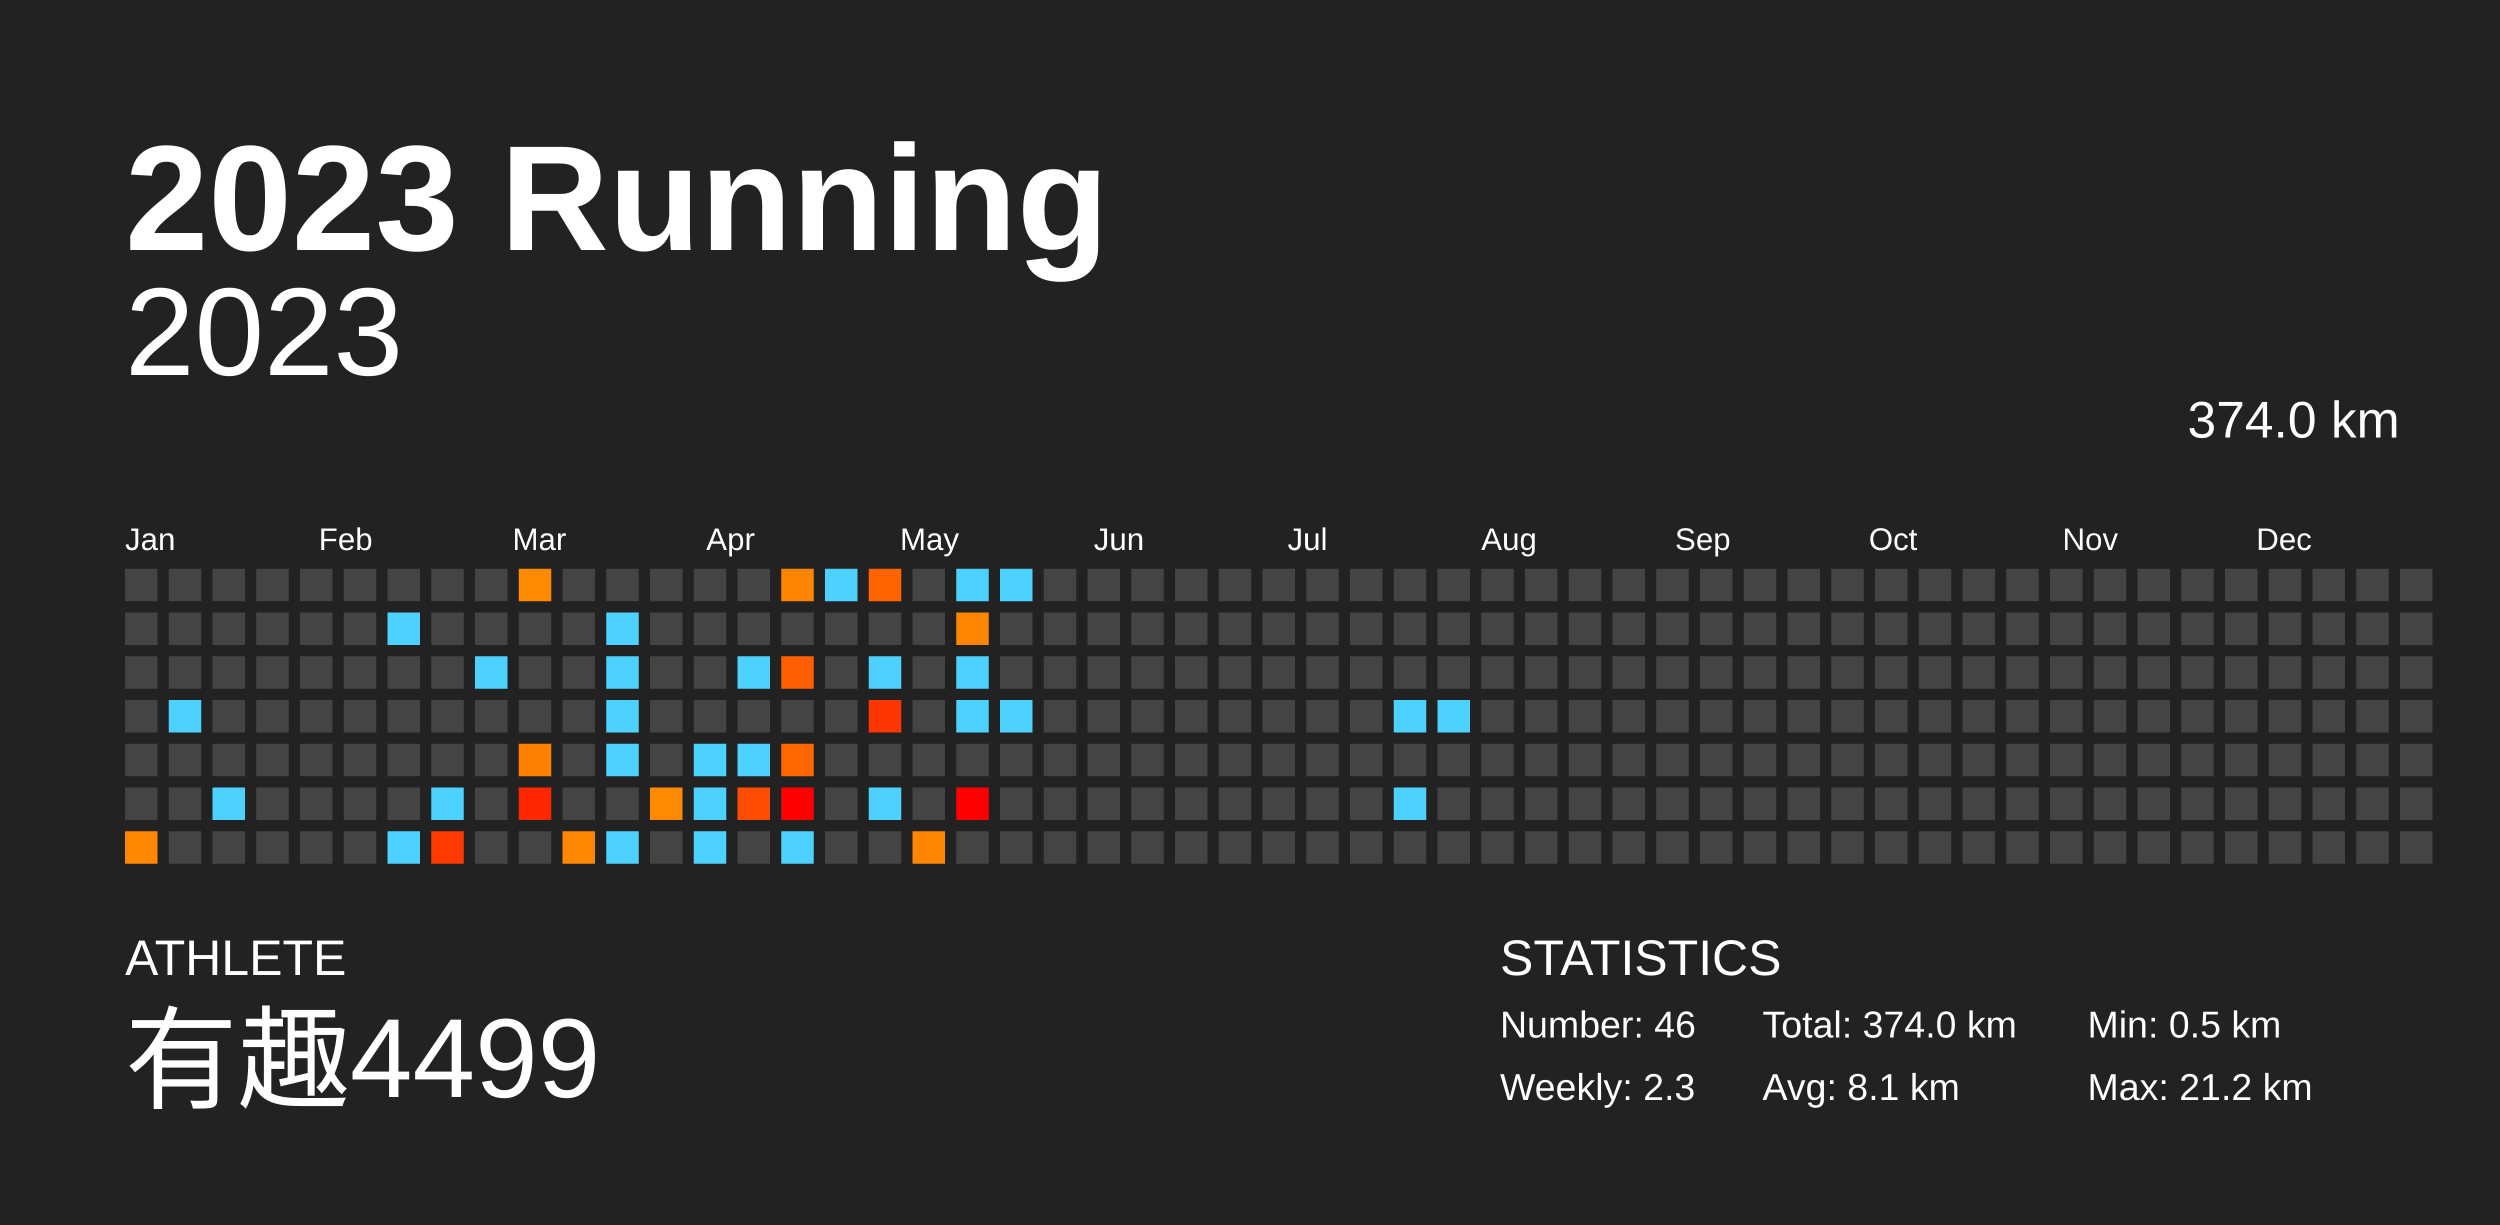
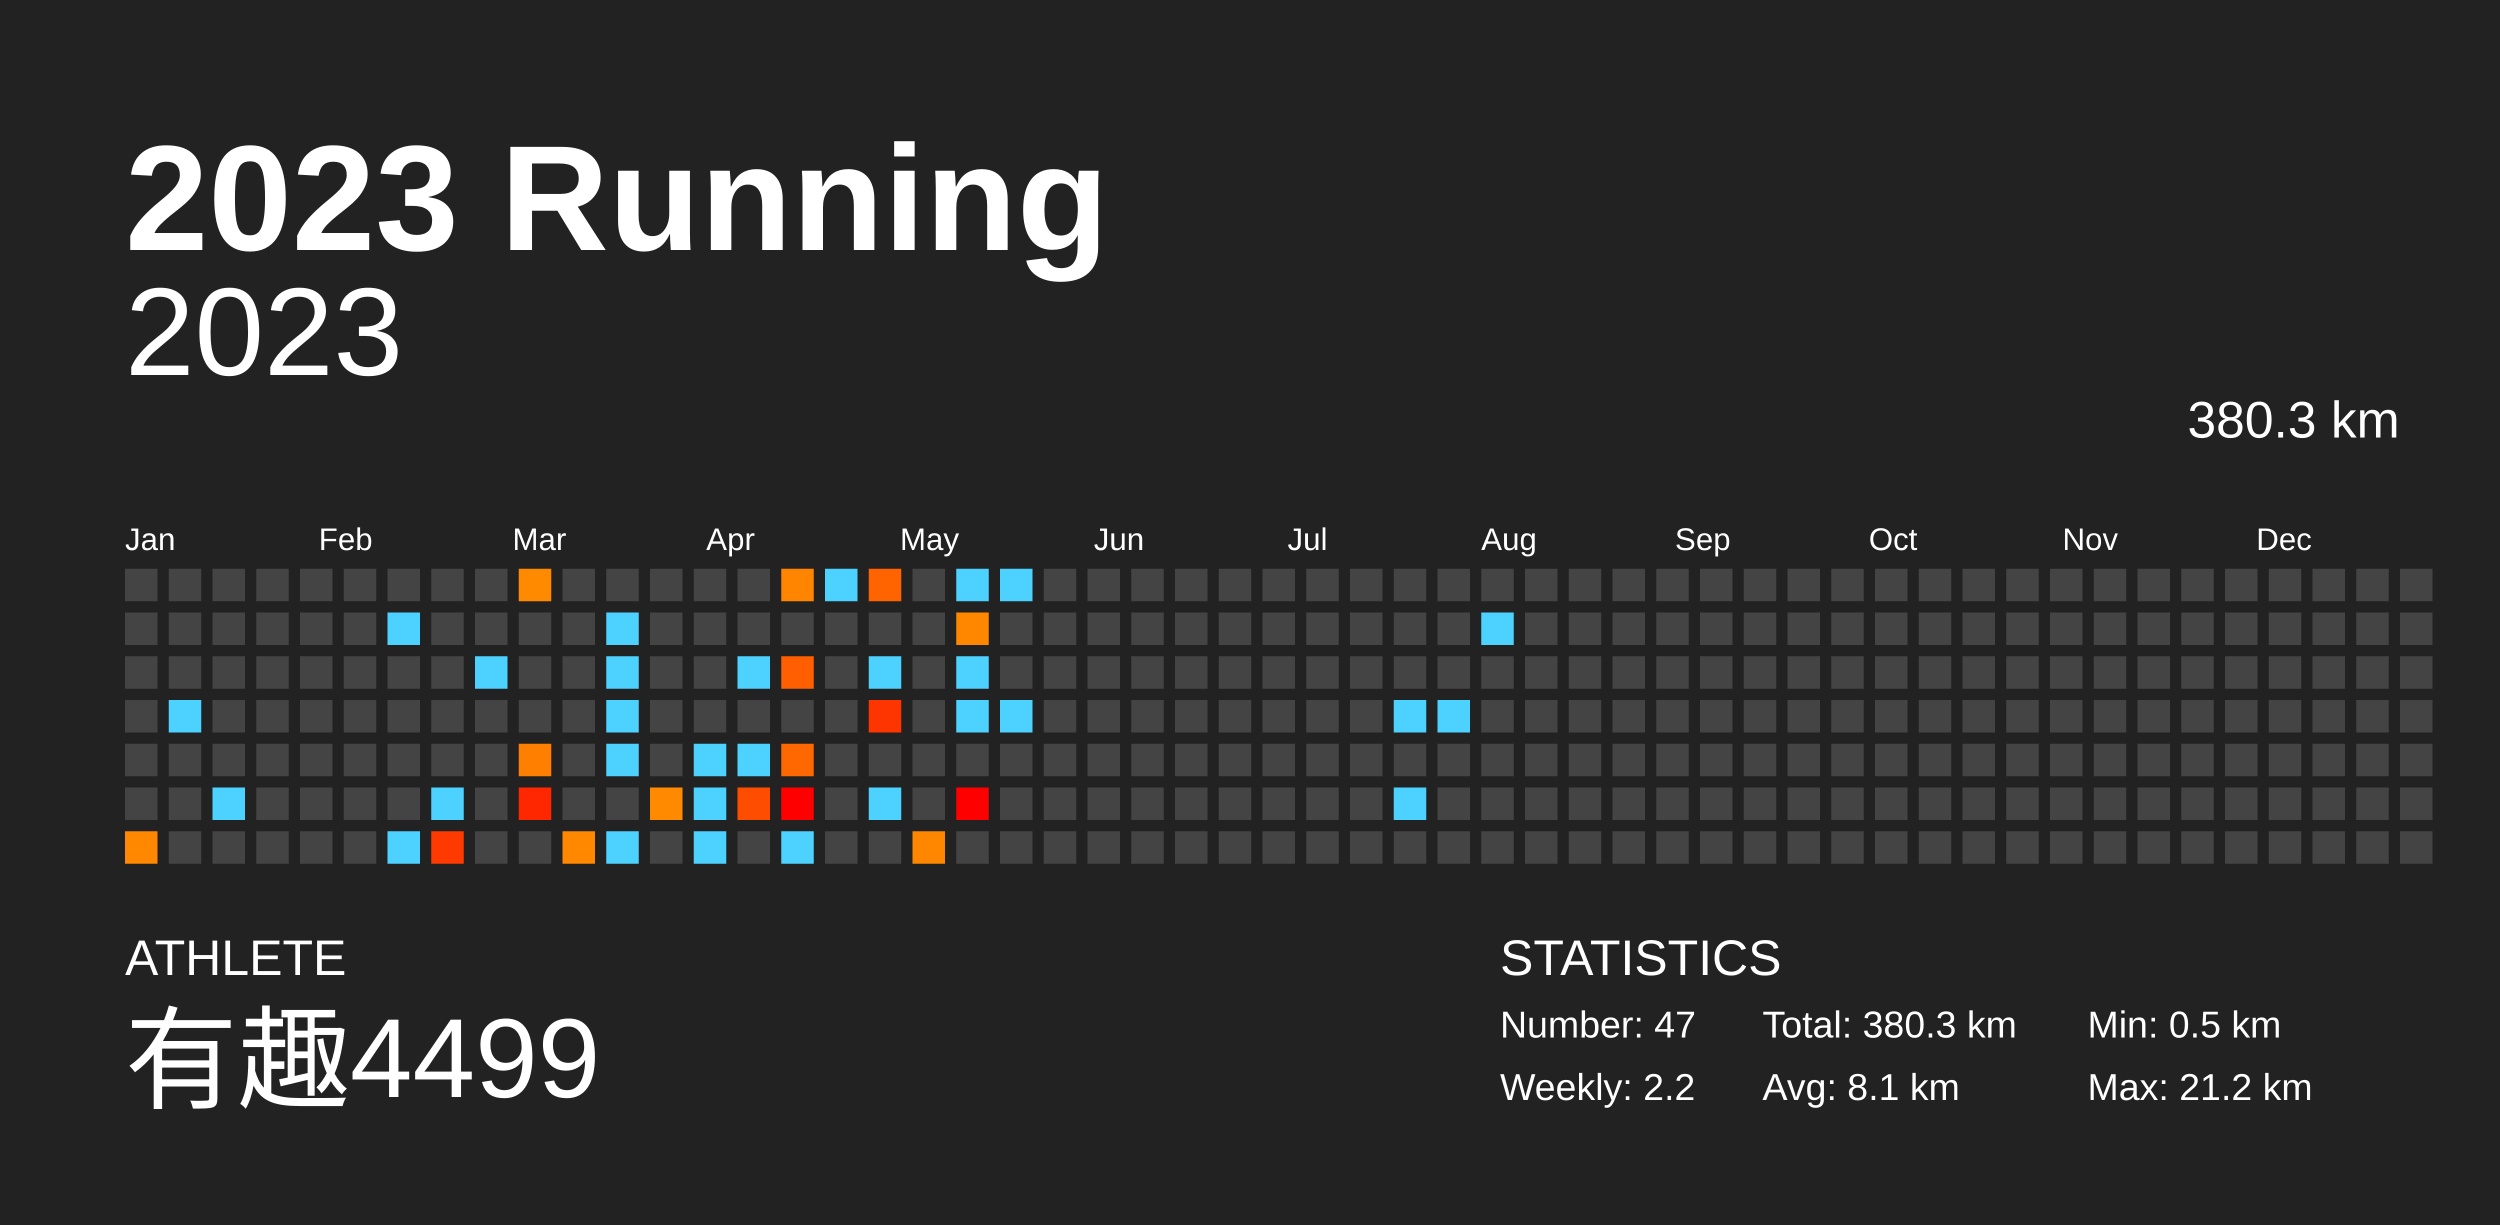
<svg xmlns="http://www.w3.org/2000/svg" baseProfile="full" height="98mm" version="1.1" viewBox="0,0,200,98" width="200mm">
  <defs />
  <rect fill="#222222" height="98" width="200" x="0" y="0" />
  <text fill="#FFFFFF" style="font-size:12px; font-family:Arial; font-weight:bold;" x="10" y="20">2023 Running</text>
  <text fill="#FFFFFF" style="font-size:4px; font-family:Arial" x="10" y="78">ATHLETE</text>
  <text fill="#FFFFFF" style="font-size:9px; font-family:Arial" x="10" y="88">有趣4499</text>
  <text fill="#FFFFFF" style="font-size:4px; font-family:Arial" x="120" y="78">STATISTICS</text>
-   <text fill="#FFFFFF" style="font-size:3px; font-family:Arial" x="120" y="83">Number: 46</text>
-   <text fill="#FFFFFF" style="font-size:3px; font-family:Arial" x="120" y="88">Weekly: 2.3</text>
-   <text fill="#FFFFFF" style="font-size:3px; font-family:Arial" x="141" y="83">Total: 374.0 km</text>
+   <text fill="#FFFFFF" style="font-size:3px; font-family:Arial" x="120" y="83">Number: 47</text>
+   <text fill="#FFFFFF" style="font-size:3px; font-family:Arial" x="120" y="88">Weekly: 2.2</text>
+   <text fill="#FFFFFF" style="font-size:3px; font-family:Arial" x="141" y="83">Total: 380.3 km</text>
  <text fill="#FFFFFF" style="font-size:3px; font-family:Arial" x="141" y="88">Avg: 8.1 km</text>
  <text fill="#FFFFFF" style="font-size:3px; font-family:Arial" x="167" y="83">Min: 0.5 km</text>
  <text fill="#FFFFFF" style="font-size:3px; font-family:Arial" x="167" y="88">Max: 21.2 km</text>
  <text alignment-baseline="hanging" fill="#FFFFFF" style="font-size:10.0px; font-family:Arial;" x="10" y="30">2023</text>
-   <text alignment-baseline="hanging" fill="#FFFFFF" style="font-size:4.125px; font-family:Arial;" x="175" y="35">374.0 km</text>
+   <text alignment-baseline="hanging" fill="#FFFFFF" style="font-size:4.125px; font-family:Arial;" x="175" y="35">380.3 km</text>
  <text fill="#FFFFFF" style="font-size:2.5px; font-family:Arial" x="10.0" y="44">Jan</text>
  <text fill="#FFFFFF" style="font-size:2.5px; font-family:Arial" x="25.5" y="44">Feb</text>
  <text fill="#FFFFFF" style="font-size:2.5px; font-family:Arial" x="41.0" y="44">Mar</text>
  <text fill="#FFFFFF" style="font-size:2.5px; font-family:Arial" x="56.5" y="44">Apr</text>
  <text fill="#FFFFFF" style="font-size:2.5px; font-family:Arial" x="72.0" y="44">May</text>
  <text fill="#FFFFFF" style="font-size:2.5px; font-family:Arial" x="87.5" y="44">Jun</text>
  <text fill="#FFFFFF" style="font-size:2.5px; font-family:Arial" x="103.0" y="44">Jul</text>
  <text fill="#FFFFFF" style="font-size:2.5px; font-family:Arial" x="118.5" y="44">Aug</text>
  <text fill="#FFFFFF" style="font-size:2.5px; font-family:Arial" x="134.0" y="44">Sep</text>
  <text fill="#FFFFFF" style="font-size:2.5px; font-family:Arial" x="149.5" y="44">Oct</text>
  <text fill="#FFFFFF" style="font-size:2.5px; font-family:Arial" x="165.0" y="44">Nov</text>
  <text fill="#FFFFFF" style="font-size:2.5px; font-family:Arial" x="180.5" y="44">Dec</text>
  <rect fill="#444444" height="2.6" width="2.6" x="10.0" y="45.5" />
  <rect fill="#444444" height="2.6" width="2.6" x="10.0" y="49.0" />
  <rect fill="#444444" height="2.6" width="2.6" x="10.0" y="52.5" />
  <rect fill="#444444" height="2.6" width="2.6" x="10.0" y="56.0" />
  <rect fill="#444444" height="2.6" width="2.6" x="10.0" y="59.5" />
  <rect fill="#444444" height="2.6" width="2.6" x="10.0" y="63.0" />
  <rect fill="#ff8800" height="2.6" width="2.6" x="10.0" y="66.5" />
  <rect fill="#444444" height="2.6" width="2.6" x="13.5" y="45.5" />
  <rect fill="#444444" height="2.6" width="2.6" x="13.5" y="49.0" />
  <rect fill="#444444" height="2.6" width="2.6" x="13.5" y="52.5" />
  <rect fill="#4dd2ff" height="2.6" width="2.6" x="13.5" y="56.0" />
  <rect fill="#444444" height="2.6" width="2.6" x="13.5" y="59.5" />
  <rect fill="#444444" height="2.6" width="2.6" x="13.5" y="63.0" />
  <rect fill="#444444" height="2.6" width="2.6" x="13.5" y="66.5" />
  <rect fill="#444444" height="2.6" width="2.6" x="17.0" y="45.5" />
  <rect fill="#444444" height="2.6" width="2.6" x="17.0" y="49.0" />
  <rect fill="#444444" height="2.6" width="2.6" x="17.0" y="52.5" />
  <rect fill="#444444" height="2.6" width="2.6" x="17.0" y="56.0" />
  <rect fill="#444444" height="2.6" width="2.6" x="17.0" y="59.5" />
  <rect fill="#4dd2ff" height="2.6" width="2.6" x="17.0" y="63.0" />
  <rect fill="#444444" height="2.6" width="2.6" x="17.0" y="66.5" />
  <rect fill="#444444" height="2.6" width="2.6" x="20.5" y="45.5" />
  <rect fill="#444444" height="2.6" width="2.6" x="20.5" y="49.0" />
  <rect fill="#444444" height="2.6" width="2.6" x="20.5" y="52.5" />
  <rect fill="#444444" height="2.6" width="2.6" x="20.5" y="56.0" />
  <rect fill="#444444" height="2.6" width="2.6" x="20.5" y="59.5" />
  <rect fill="#444444" height="2.6" width="2.6" x="20.5" y="63.0" />
  <rect fill="#444444" height="2.6" width="2.6" x="20.5" y="66.5" />
  <rect fill="#444444" height="2.6" width="2.6" x="24.0" y="45.5" />
  <rect fill="#444444" height="2.6" width="2.6" x="24.0" y="49.0" />
  <rect fill="#444444" height="2.6" width="2.6" x="24.0" y="52.5" />
  <rect fill="#444444" height="2.6" width="2.6" x="24.0" y="56.0" />
  <rect fill="#444444" height="2.6" width="2.6" x="24.0" y="59.5" />
  <rect fill="#444444" height="2.6" width="2.6" x="24.0" y="63.0" />
  <rect fill="#444444" height="2.6" width="2.6" x="24.0" y="66.5" />
  <rect fill="#444444" height="2.6" width="2.6" x="27.5" y="45.5" />
  <rect fill="#444444" height="2.6" width="2.6" x="27.5" y="49.0" />
  <rect fill="#444444" height="2.6" width="2.6" x="27.5" y="52.5" />
  <rect fill="#444444" height="2.6" width="2.6" x="27.5" y="56.0" />
  <rect fill="#444444" height="2.6" width="2.6" x="27.5" y="59.5" />
  <rect fill="#444444" height="2.6" width="2.6" x="27.5" y="63.0" />
  <rect fill="#444444" height="2.6" width="2.6" x="27.5" y="66.5" />
  <rect fill="#444444" height="2.6" width="2.6" x="31.0" y="45.5" />
  <rect fill="#4dd2ff" height="2.6" width="2.6" x="31.0" y="49.0" />
  <rect fill="#444444" height="2.6" width="2.6" x="31.0" y="52.5" />
  <rect fill="#444444" height="2.6" width="2.6" x="31.0" y="56.0" />
  <rect fill="#444444" height="2.6" width="2.6" x="31.0" y="59.5" />
  <rect fill="#444444" height="2.6" width="2.6" x="31.0" y="63.0" />
  <rect fill="#4dd2ff" height="2.6" width="2.6" x="31.0" y="66.5" />
  <rect fill="#444444" height="2.6" width="2.6" x="34.5" y="45.5" />
  <rect fill="#444444" height="2.6" width="2.6" x="34.5" y="49.0" />
  <rect fill="#444444" height="2.6" width="2.6" x="34.5" y="52.5" />
  <rect fill="#444444" height="2.6" width="2.6" x="34.5" y="56.0" />
  <rect fill="#444444" height="2.6" width="2.6" x="34.5" y="59.5" />
  <rect fill="#4dd2ff" height="2.6" width="2.6" x="34.5" y="63.0" />
  <rect fill="#ff3a00" height="2.6" width="2.6" x="34.5" y="66.5" />
  <rect fill="#444444" height="2.6" width="2.6" x="38.0" y="45.5" />
  <rect fill="#444444" height="2.6" width="2.6" x="38.0" y="49.0" />
  <rect fill="#4dd2ff" height="2.6" width="2.6" x="38.0" y="52.5" />
  <rect fill="#444444" height="2.6" width="2.6" x="38.0" y="56.0" />
  <rect fill="#444444" height="2.6" width="2.6" x="38.0" y="59.5" />
  <rect fill="#444444" height="2.6" width="2.6" x="38.0" y="63.0" />
  <rect fill="#444444" height="2.6" width="2.6" x="38.0" y="66.5" />
  <rect fill="#ff8a00" height="2.6" width="2.6" x="41.5" y="45.5" />
  <rect fill="#444444" height="2.6" width="2.6" x="41.5" y="49.0" />
  <rect fill="#444444" height="2.6" width="2.6" x="41.5" y="52.5" />
  <rect fill="#444444" height="2.6" width="2.6" x="41.5" y="56.0" />
  <rect fill="#ff7f00" height="2.6" width="2.6" x="41.5" y="59.5" />
  <rect fill="#ff2700" height="2.6" width="2.6" x="41.5" y="63.0" />
  <rect fill="#444444" height="2.6" width="2.6" x="41.5" y="66.5" />
  <rect fill="#444444" height="2.6" width="2.6" x="45.0" y="45.5" />
  <rect fill="#444444" height="2.6" width="2.6" x="45.0" y="49.0" />
  <rect fill="#444444" height="2.6" width="2.6" x="45.0" y="52.5" />
  <rect fill="#444444" height="2.6" width="2.6" x="45.0" y="56.0" />
  <rect fill="#444444" height="2.6" width="2.6" x="45.0" y="59.5" />
  <rect fill="#444444" height="2.6" width="2.6" x="45.0" y="63.0" />
  <rect fill="#ff8800" height="2.6" width="2.6" x="45.0" y="66.5" />
  <rect fill="#444444" height="2.6" width="2.6" x="48.5" y="45.5" />
  <rect fill="#4dd2ff" height="2.6" width="2.6" x="48.5" y="49.0" />
  <rect fill="#4dd2ff" height="2.6" width="2.6" x="48.5" y="52.5" />
  <rect fill="#4dd2ff" height="2.6" width="2.6" x="48.5" y="56.0" />
  <rect fill="#4dd2ff" height="2.6" width="2.6" x="48.5" y="59.5" />
  <rect fill="#444444" height="2.6" width="2.6" x="48.5" y="63.0" />
  <rect fill="#4dd2ff" height="2.6" width="2.6" x="48.5" y="66.5" />
  <rect fill="#444444" height="2.6" width="2.6" x="52.0" y="45.5" />
  <rect fill="#444444" height="2.6" width="2.6" x="52.0" y="49.0" />
  <rect fill="#444444" height="2.6" width="2.6" x="52.0" y="52.5" />
  <rect fill="#444444" height="2.6" width="2.6" x="52.0" y="56.0" />
  <rect fill="#444444" height="2.6" width="2.6" x="52.0" y="59.5" />
  <rect fill="#ff8a00" height="2.6" width="2.6" x="52.0" y="63.0" />
  <rect fill="#444444" height="2.6" width="2.6" x="52.0" y="66.5" />
  <rect fill="#444444" height="2.6" width="2.6" x="55.5" y="45.5" />
  <rect fill="#444444" height="2.6" width="2.6" x="55.5" y="49.0" />
  <rect fill="#444444" height="2.6" width="2.6" x="55.5" y="52.5" />
  <rect fill="#444444" height="2.6" width="2.6" x="55.5" y="56.0" />
  <rect fill="#4dd2ff" height="2.6" width="2.6" x="55.5" y="59.5" />
  <rect fill="#4dd2ff" height="2.6" width="2.6" x="55.5" y="63.0" />
  <rect fill="#4dd2ff" height="2.6" width="2.6" x="55.5" y="66.5" />
  <rect fill="#444444" height="2.6" width="2.6" x="59.0" y="45.5" />
  <rect fill="#444444" height="2.6" width="2.6" x="59.0" y="49.0" />
  <rect fill="#4dd2ff" height="2.6" width="2.6" x="59.0" y="52.5" />
  <rect fill="#444444" height="2.6" width="2.6" x="59.0" y="56.0" />
  <rect fill="#4dd2ff" height="2.6" width="2.6" x="59.0" y="59.5" />
  <rect fill="#ff4d00" height="2.6" width="2.6" x="59.0" y="63.0" />
  <rect fill="#444444" height="2.6" width="2.6" x="59.0" y="66.5" />
  <rect fill="#ff8400" height="2.6" width="2.6" x="62.5" y="45.5" />
  <rect fill="#444444" height="2.6" width="2.6" x="62.5" y="49.0" />
  <rect fill="#ff5f00" height="2.6" width="2.6" x="62.5" y="52.5" />
  <rect fill="#444444" height="2.6" width="2.6" x="62.5" y="56.0" />
  <rect fill="#ff6700" height="2.6" width="2.6" x="62.5" y="59.5" />
  <rect fill="red" height="2.6" width="2.6" x="62.5" y="63.0" />
  <rect fill="#4dd2ff" height="2.6" width="2.6" x="62.5" y="66.5" />
  <rect fill="#4dd2ff" height="2.6" width="2.6" x="66.0" y="45.5" />
  <rect fill="#444444" height="2.6" width="2.6" x="66.0" y="49.0" />
  <rect fill="#444444" height="2.6" width="2.6" x="66.0" y="52.5" />
  <rect fill="#444444" height="2.6" width="2.6" x="66.0" y="56.0" />
  <rect fill="#444444" height="2.6" width="2.6" x="66.0" y="59.5" />
  <rect fill="#444444" height="2.6" width="2.6" x="66.0" y="63.0" />
  <rect fill="#444444" height="2.6" width="2.6" x="66.0" y="66.5" />
  <rect fill="#ff6400" height="2.6" width="2.6" x="69.5" y="45.5" />
  <rect fill="#444444" height="2.6" width="2.6" x="69.5" y="49.0" />
  <rect fill="#4dd2ff" height="2.6" width="2.6" x="69.5" y="52.5" />
  <rect fill="#ff3500" height="2.6" width="2.6" x="69.5" y="56.0" />
  <rect fill="#444444" height="2.6" width="2.6" x="69.5" y="59.5" />
  <rect fill="#4dd2ff" height="2.6" width="2.6" x="69.5" y="63.0" />
  <rect fill="#444444" height="2.6" width="2.6" x="69.5" y="66.5" />
  <rect fill="#444444" height="2.6" width="2.6" x="73.0" y="45.5" />
  <rect fill="#444444" height="2.6" width="2.6" x="73.0" y="49.0" />
  <rect fill="#444444" height="2.6" width="2.6" x="73.0" y="52.5" />
  <rect fill="#444444" height="2.6" width="2.6" x="73.0" y="56.0" />
  <rect fill="#444444" height="2.6" width="2.6" x="73.0" y="59.5" />
  <rect fill="#444444" height="2.6" width="2.6" x="73.0" y="63.0" />
  <rect fill="#ff8700" height="2.6" width="2.6" x="73.0" y="66.5" />
  <rect fill="#4dd2ff" height="2.6" width="2.6" x="76.5" y="45.5" />
  <rect fill="#ff8700" height="2.6" width="2.6" x="76.5" y="49.0" />
  <rect fill="#4dd2ff" height="2.6" width="2.6" x="76.5" y="52.5" />
  <rect fill="#4dd2ff" height="2.6" width="2.6" x="76.5" y="56.0" />
  <rect fill="#444444" height="2.6" width="2.6" x="76.5" y="59.5" />
  <rect fill="red" height="2.6" width="2.6" x="76.5" y="63.0" />
  <rect fill="#444444" height="2.6" width="2.6" x="76.5" y="66.5" />
  <rect fill="#4dd2ff" height="2.6" width="2.6" x="80.0" y="45.5" />
  <rect fill="#444444" height="2.6" width="2.6" x="80.0" y="49.0" />
  <rect fill="#444444" height="2.6" width="2.6" x="80.0" y="52.5" />
  <rect fill="#4dd2ff" height="2.6" width="2.6" x="80.0" y="56.0" />
  <rect fill="#444444" height="2.6" width="2.6" x="80.0" y="59.5" />
  <rect fill="#444444" height="2.6" width="2.6" x="80.0" y="63.0" />
  <rect fill="#444444" height="2.6" width="2.6" x="80.0" y="66.5" />
  <rect fill="#444444" height="2.6" width="2.6" x="83.5" y="45.5" />
  <rect fill="#444444" height="2.6" width="2.6" x="83.5" y="49.0" />
  <rect fill="#444444" height="2.6" width="2.6" x="83.5" y="52.5" />
  <rect fill="#444444" height="2.6" width="2.6" x="83.5" y="56.0" />
  <rect fill="#444444" height="2.6" width="2.6" x="83.5" y="59.5" />
  <rect fill="#444444" height="2.6" width="2.6" x="83.5" y="63.0" />
  <rect fill="#444444" height="2.6" width="2.6" x="83.5" y="66.5" />
  <rect fill="#444444" height="2.6" width="2.6" x="87.0" y="45.5" />
  <rect fill="#444444" height="2.6" width="2.6" x="87.0" y="49.0" />
  <rect fill="#444444" height="2.6" width="2.6" x="87.0" y="52.5" />
  <rect fill="#444444" height="2.6" width="2.6" x="87.0" y="56.0" />
  <rect fill="#444444" height="2.6" width="2.6" x="87.0" y="59.5" />
  <rect fill="#444444" height="2.6" width="2.6" x="87.0" y="63.0" />
  <rect fill="#444444" height="2.6" width="2.6" x="87.0" y="66.5" />
  <rect fill="#444444" height="2.6" width="2.6" x="90.5" y="45.5" />
  <rect fill="#444444" height="2.6" width="2.6" x="90.5" y="49.0" />
  <rect fill="#444444" height="2.6" width="2.6" x="90.5" y="52.5" />
  <rect fill="#444444" height="2.6" width="2.6" x="90.5" y="56.0" />
  <rect fill="#444444" height="2.6" width="2.6" x="90.5" y="59.5" />
  <rect fill="#444444" height="2.6" width="2.6" x="90.5" y="63.0" />
  <rect fill="#444444" height="2.6" width="2.6" x="90.5" y="66.5" />
  <rect fill="#444444" height="2.6" width="2.6" x="94.0" y="45.5" />
  <rect fill="#444444" height="2.6" width="2.6" x="94.0" y="49.0" />
  <rect fill="#444444" height="2.6" width="2.6" x="94.0" y="52.5" />
  <rect fill="#444444" height="2.6" width="2.6" x="94.0" y="56.0" />
  <rect fill="#444444" height="2.6" width="2.6" x="94.0" y="59.5" />
  <rect fill="#444444" height="2.6" width="2.6" x="94.0" y="63.0" />
  <rect fill="#444444" height="2.6" width="2.6" x="94.0" y="66.5" />
  <rect fill="#444444" height="2.6" width="2.6" x="97.5" y="45.5" />
  <rect fill="#444444" height="2.6" width="2.6" x="97.5" y="49.0" />
  <rect fill="#444444" height="2.6" width="2.6" x="97.5" y="52.5" />
  <rect fill="#444444" height="2.6" width="2.6" x="97.5" y="56.0" />
  <rect fill="#444444" height="2.6" width="2.6" x="97.5" y="59.5" />
  <rect fill="#444444" height="2.6" width="2.6" x="97.5" y="63.0" />
  <rect fill="#444444" height="2.6" width="2.6" x="97.5" y="66.5" />
  <rect fill="#444444" height="2.6" width="2.6" x="101.0" y="45.5" />
  <rect fill="#444444" height="2.6" width="2.6" x="101.0" y="49.0" />
  <rect fill="#444444" height="2.6" width="2.6" x="101.0" y="52.5" />
  <rect fill="#444444" height="2.6" width="2.6" x="101.0" y="56.0" />
  <rect fill="#444444" height="2.6" width="2.6" x="101.0" y="59.5" />
  <rect fill="#444444" height="2.6" width="2.6" x="101.0" y="63.0" />
  <rect fill="#444444" height="2.6" width="2.6" x="101.0" y="66.5" />
  <rect fill="#444444" height="2.6" width="2.6" x="104.5" y="45.5" />
  <rect fill="#444444" height="2.6" width="2.6" x="104.5" y="49.0" />
  <rect fill="#444444" height="2.6" width="2.6" x="104.5" y="52.5" />
  <rect fill="#444444" height="2.6" width="2.6" x="104.5" y="56.0" />
  <rect fill="#444444" height="2.6" width="2.6" x="104.5" y="59.5" />
  <rect fill="#444444" height="2.6" width="2.6" x="104.5" y="63.0" />
  <rect fill="#444444" height="2.6" width="2.6" x="104.5" y="66.5" />
  <rect fill="#444444" height="2.6" width="2.6" x="108.0" y="45.5" />
  <rect fill="#444444" height="2.6" width="2.6" x="108.0" y="49.0" />
  <rect fill="#444444" height="2.6" width="2.6" x="108.0" y="52.5" />
  <rect fill="#444444" height="2.6" width="2.6" x="108.0" y="56.0" />
  <rect fill="#444444" height="2.6" width="2.6" x="108.0" y="59.5" />
  <rect fill="#444444" height="2.6" width="2.6" x="108.0" y="63.0" />
  <rect fill="#444444" height="2.6" width="2.6" x="108.0" y="66.5" />
  <rect fill="#444444" height="2.6" width="2.6" x="111.5" y="45.5" />
  <rect fill="#444444" height="2.6" width="2.6" x="111.5" y="49.0" />
  <rect fill="#444444" height="2.6" width="2.6" x="111.5" y="52.5" />
  <rect fill="#4dd2ff" height="2.6" width="2.6" x="111.5" y="56.0" />
  <rect fill="#444444" height="2.6" width="2.6" x="111.5" y="59.5" />
  <rect fill="#4dd2ff" height="2.6" width="2.6" x="111.5" y="63.0" />
  <rect fill="#444444" height="2.6" width="2.6" x="111.5" y="66.5" />
  <rect fill="#444444" height="2.6" width="2.6" x="115.0" y="45.5" />
  <rect fill="#444444" height="2.6" width="2.6" x="115.0" y="49.0" />
  <rect fill="#444444" height="2.6" width="2.6" x="115.0" y="52.5" />
  <rect fill="#4dd2ff" height="2.6" width="2.6" x="115.0" y="56.0" />
  <rect fill="#444444" height="2.6" width="2.6" x="115.0" y="59.5" />
  <rect fill="#444444" height="2.6" width="2.6" x="115.0" y="63.0" />
  <rect fill="#444444" height="2.6" width="2.6" x="115.0" y="66.5" />
  <rect fill="#444444" height="2.6" width="2.6" x="118.5" y="45.5" />
-   <rect fill="#444444" height="2.6" width="2.6" x="118.5" y="49.0" />
+   <rect fill="#4dd2ff" height="2.6" width="2.6" x="118.5" y="49.0" />
  <rect fill="#444444" height="2.6" width="2.6" x="118.5" y="52.5" />
  <rect fill="#444444" height="2.6" width="2.6" x="118.5" y="56.0" />
  <rect fill="#444444" height="2.6" width="2.6" x="118.5" y="59.5" />
  <rect fill="#444444" height="2.6" width="2.6" x="118.5" y="63.0" />
  <rect fill="#444444" height="2.6" width="2.6" x="118.5" y="66.5" />
  <rect fill="#444444" height="2.6" width="2.6" x="122.0" y="45.5" />
  <rect fill="#444444" height="2.6" width="2.6" x="122.0" y="49.0" />
  <rect fill="#444444" height="2.6" width="2.6" x="122.0" y="52.5" />
  <rect fill="#444444" height="2.6" width="2.6" x="122.0" y="56.0" />
  <rect fill="#444444" height="2.6" width="2.6" x="122.0" y="59.5" />
  <rect fill="#444444" height="2.6" width="2.6" x="122.0" y="63.0" />
  <rect fill="#444444" height="2.6" width="2.6" x="122.0" y="66.5" />
  <rect fill="#444444" height="2.6" width="2.6" x="125.5" y="45.5" />
  <rect fill="#444444" height="2.6" width="2.6" x="125.5" y="49.0" />
  <rect fill="#444444" height="2.6" width="2.6" x="125.5" y="52.5" />
  <rect fill="#444444" height="2.6" width="2.6" x="125.5" y="56.0" />
  <rect fill="#444444" height="2.6" width="2.6" x="125.5" y="59.5" />
  <rect fill="#444444" height="2.6" width="2.6" x="125.5" y="63.0" />
  <rect fill="#444444" height="2.6" width="2.6" x="125.5" y="66.5" />
  <rect fill="#444444" height="2.6" width="2.6" x="129.0" y="45.5" />
  <rect fill="#444444" height="2.6" width="2.6" x="129.0" y="49.0" />
  <rect fill="#444444" height="2.6" width="2.6" x="129.0" y="52.5" />
  <rect fill="#444444" height="2.6" width="2.6" x="129.0" y="56.0" />
  <rect fill="#444444" height="2.6" width="2.6" x="129.0" y="59.5" />
  <rect fill="#444444" height="2.6" width="2.6" x="129.0" y="63.0" />
  <rect fill="#444444" height="2.6" width="2.6" x="129.0" y="66.5" />
  <rect fill="#444444" height="2.6" width="2.6" x="132.5" y="45.5" />
  <rect fill="#444444" height="2.6" width="2.6" x="132.5" y="49.0" />
  <rect fill="#444444" height="2.6" width="2.6" x="132.5" y="52.5" />
  <rect fill="#444444" height="2.6" width="2.6" x="132.5" y="56.0" />
  <rect fill="#444444" height="2.6" width="2.6" x="132.5" y="59.5" />
  <rect fill="#444444" height="2.6" width="2.6" x="132.5" y="63.0" />
  <rect fill="#444444" height="2.6" width="2.6" x="132.5" y="66.5" />
  <rect fill="#444444" height="2.6" width="2.6" x="136.0" y="45.5" />
  <rect fill="#444444" height="2.6" width="2.6" x="136.0" y="49.0" />
  <rect fill="#444444" height="2.6" width="2.6" x="136.0" y="52.5" />
  <rect fill="#444444" height="2.6" width="2.6" x="136.0" y="56.0" />
  <rect fill="#444444" height="2.6" width="2.6" x="136.0" y="59.5" />
  <rect fill="#444444" height="2.6" width="2.6" x="136.0" y="63.0" />
  <rect fill="#444444" height="2.6" width="2.6" x="136.0" y="66.5" />
  <rect fill="#444444" height="2.6" width="2.6" x="139.5" y="45.5" />
  <rect fill="#444444" height="2.6" width="2.6" x="139.5" y="49.0" />
  <rect fill="#444444" height="2.6" width="2.6" x="139.5" y="52.5" />
  <rect fill="#444444" height="2.6" width="2.6" x="139.5" y="56.0" />
  <rect fill="#444444" height="2.6" width="2.6" x="139.5" y="59.5" />
  <rect fill="#444444" height="2.6" width="2.6" x="139.5" y="63.0" />
  <rect fill="#444444" height="2.6" width="2.6" x="139.5" y="66.5" />
  <rect fill="#444444" height="2.6" width="2.6" x="143.0" y="45.5" />
  <rect fill="#444444" height="2.6" width="2.6" x="143.0" y="49.0" />
  <rect fill="#444444" height="2.6" width="2.6" x="143.0" y="52.5" />
  <rect fill="#444444" height="2.6" width="2.6" x="143.0" y="56.0" />
  <rect fill="#444444" height="2.6" width="2.6" x="143.0" y="59.5" />
  <rect fill="#444444" height="2.6" width="2.6" x="143.0" y="63.0" />
  <rect fill="#444444" height="2.6" width="2.6" x="143.0" y="66.5" />
  <rect fill="#444444" height="2.6" width="2.6" x="146.5" y="45.5" />
  <rect fill="#444444" height="2.6" width="2.6" x="146.5" y="49.0" />
  <rect fill="#444444" height="2.6" width="2.6" x="146.5" y="52.5" />
  <rect fill="#444444" height="2.6" width="2.6" x="146.5" y="56.0" />
  <rect fill="#444444" height="2.6" width="2.6" x="146.5" y="59.5" />
  <rect fill="#444444" height="2.6" width="2.6" x="146.5" y="63.0" />
  <rect fill="#444444" height="2.6" width="2.6" x="146.5" y="66.5" />
  <rect fill="#444444" height="2.6" width="2.6" x="150.0" y="45.5" />
  <rect fill="#444444" height="2.6" width="2.6" x="150.0" y="49.0" />
  <rect fill="#444444" height="2.6" width="2.6" x="150.0" y="52.5" />
  <rect fill="#444444" height="2.6" width="2.6" x="150.0" y="56.0" />
  <rect fill="#444444" height="2.6" width="2.6" x="150.0" y="59.5" />
  <rect fill="#444444" height="2.6" width="2.6" x="150.0" y="63.0" />
  <rect fill="#444444" height="2.6" width="2.6" x="150.0" y="66.5" />
  <rect fill="#444444" height="2.6" width="2.6" x="153.5" y="45.5" />
  <rect fill="#444444" height="2.6" width="2.6" x="153.5" y="49.0" />
  <rect fill="#444444" height="2.6" width="2.6" x="153.5" y="52.5" />
  <rect fill="#444444" height="2.6" width="2.6" x="153.5" y="56.0" />
  <rect fill="#444444" height="2.6" width="2.6" x="153.5" y="59.5" />
  <rect fill="#444444" height="2.6" width="2.6" x="153.5" y="63.0" />
  <rect fill="#444444" height="2.6" width="2.6" x="153.5" y="66.5" />
  <rect fill="#444444" height="2.6" width="2.6" x="157.0" y="45.5" />
  <rect fill="#444444" height="2.6" width="2.6" x="157.0" y="49.0" />
  <rect fill="#444444" height="2.6" width="2.6" x="157.0" y="52.5" />
  <rect fill="#444444" height="2.6" width="2.6" x="157.0" y="56.0" />
  <rect fill="#444444" height="2.6" width="2.6" x="157.0" y="59.5" />
  <rect fill="#444444" height="2.6" width="2.6" x="157.0" y="63.0" />
  <rect fill="#444444" height="2.6" width="2.6" x="157.0" y="66.5" />
  <rect fill="#444444" height="2.6" width="2.6" x="160.5" y="45.5" />
  <rect fill="#444444" height="2.6" width="2.6" x="160.5" y="49.0" />
  <rect fill="#444444" height="2.6" width="2.6" x="160.5" y="52.5" />
  <rect fill="#444444" height="2.6" width="2.6" x="160.5" y="56.0" />
  <rect fill="#444444" height="2.6" width="2.6" x="160.5" y="59.5" />
  <rect fill="#444444" height="2.6" width="2.6" x="160.5" y="63.0" />
  <rect fill="#444444" height="2.6" width="2.6" x="160.5" y="66.5" />
  <rect fill="#444444" height="2.6" width="2.6" x="164.0" y="45.5" />
  <rect fill="#444444" height="2.6" width="2.6" x="164.0" y="49.0" />
  <rect fill="#444444" height="2.6" width="2.6" x="164.0" y="52.5" />
  <rect fill="#444444" height="2.6" width="2.6" x="164.0" y="56.0" />
  <rect fill="#444444" height="2.6" width="2.6" x="164.0" y="59.5" />
  <rect fill="#444444" height="2.6" width="2.6" x="164.0" y="63.0" />
  <rect fill="#444444" height="2.6" width="2.6" x="164.0" y="66.5" />
  <rect fill="#444444" height="2.6" width="2.6" x="167.5" y="45.5" />
  <rect fill="#444444" height="2.6" width="2.6" x="167.5" y="49.0" />
  <rect fill="#444444" height="2.6" width="2.6" x="167.5" y="52.5" />
  <rect fill="#444444" height="2.6" width="2.6" x="167.5" y="56.0" />
  <rect fill="#444444" height="2.6" width="2.6" x="167.5" y="59.5" />
  <rect fill="#444444" height="2.6" width="2.6" x="167.5" y="63.0" />
  <rect fill="#444444" height="2.6" width="2.6" x="167.5" y="66.5" />
  <rect fill="#444444" height="2.6" width="2.6" x="171.0" y="45.5" />
  <rect fill="#444444" height="2.6" width="2.6" x="171.0" y="49.0" />
  <rect fill="#444444" height="2.6" width="2.6" x="171.0" y="52.5" />
  <rect fill="#444444" height="2.6" width="2.6" x="171.0" y="56.0" />
  <rect fill="#444444" height="2.6" width="2.6" x="171.0" y="59.5" />
  <rect fill="#444444" height="2.6" width="2.6" x="171.0" y="63.0" />
  <rect fill="#444444" height="2.6" width="2.6" x="171.0" y="66.5" />
  <rect fill="#444444" height="2.6" width="2.6" x="174.5" y="45.5" />
  <rect fill="#444444" height="2.6" width="2.6" x="174.5" y="49.0" />
  <rect fill="#444444" height="2.6" width="2.6" x="174.5" y="52.5" />
  <rect fill="#444444" height="2.6" width="2.6" x="174.5" y="56.0" />
  <rect fill="#444444" height="2.6" width="2.6" x="174.5" y="59.5" />
  <rect fill="#444444" height="2.6" width="2.6" x="174.5" y="63.0" />
  <rect fill="#444444" height="2.6" width="2.6" x="174.5" y="66.5" />
  <rect fill="#444444" height="2.6" width="2.6" x="178.0" y="45.5" />
  <rect fill="#444444" height="2.6" width="2.6" x="178.0" y="49.0" />
  <rect fill="#444444" height="2.6" width="2.6" x="178.0" y="52.5" />
  <rect fill="#444444" height="2.6" width="2.6" x="178.0" y="56.0" />
  <rect fill="#444444" height="2.6" width="2.6" x="178.0" y="59.5" />
  <rect fill="#444444" height="2.6" width="2.6" x="178.0" y="63.0" />
  <rect fill="#444444" height="2.6" width="2.6" x="178.0" y="66.5" />
  <rect fill="#444444" height="2.6" width="2.6" x="181.5" y="45.5" />
  <rect fill="#444444" height="2.6" width="2.6" x="181.5" y="49.0" />
  <rect fill="#444444" height="2.6" width="2.6" x="181.5" y="52.5" />
  <rect fill="#444444" height="2.6" width="2.6" x="181.5" y="56.0" />
  <rect fill="#444444" height="2.6" width="2.6" x="181.5" y="59.5" />
  <rect fill="#444444" height="2.6" width="2.6" x="181.5" y="63.0" />
  <rect fill="#444444" height="2.6" width="2.6" x="181.5" y="66.5" />
  <rect fill="#444444" height="2.6" width="2.6" x="185.0" y="45.5" />
  <rect fill="#444444" height="2.6" width="2.6" x="185.0" y="49.0" />
  <rect fill="#444444" height="2.6" width="2.6" x="185.0" y="52.5" />
  <rect fill="#444444" height="2.6" width="2.6" x="185.0" y="56.0" />
  <rect fill="#444444" height="2.6" width="2.6" x="185.0" y="59.5" />
  <rect fill="#444444" height="2.6" width="2.6" x="185.0" y="63.0" />
  <rect fill="#444444" height="2.6" width="2.6" x="185.0" y="66.5" />
  <rect fill="#444444" height="2.6" width="2.6" x="188.5" y="45.5" />
  <rect fill="#444444" height="2.6" width="2.6" x="188.5" y="49.0" />
  <rect fill="#444444" height="2.6" width="2.6" x="188.5" y="52.5" />
  <rect fill="#444444" height="2.6" width="2.6" x="188.5" y="56.0" />
  <rect fill="#444444" height="2.6" width="2.6" x="188.5" y="59.5" />
  <rect fill="#444444" height="2.6" width="2.6" x="188.5" y="63.0" />
  <rect fill="#444444" height="2.6" width="2.6" x="188.5" y="66.5" />
  <rect fill="#444444" height="2.6" width="2.6" x="192.0" y="45.5" />
  <rect fill="#444444" height="2.6" width="2.6" x="192.0" y="49.0" />
  <rect fill="#444444" height="2.6" width="2.6" x="192.0" y="52.5" />
  <rect fill="#444444" height="2.6" width="2.6" x="192.0" y="56.0" />
  <rect fill="#444444" height="2.6" width="2.6" x="192.0" y="59.5" />
  <rect fill="#444444" height="2.6" width="2.6" x="192.0" y="63.0" />
  <rect fill="#444444" height="2.6" width="2.6" x="192.0" y="66.5" />
</svg>
